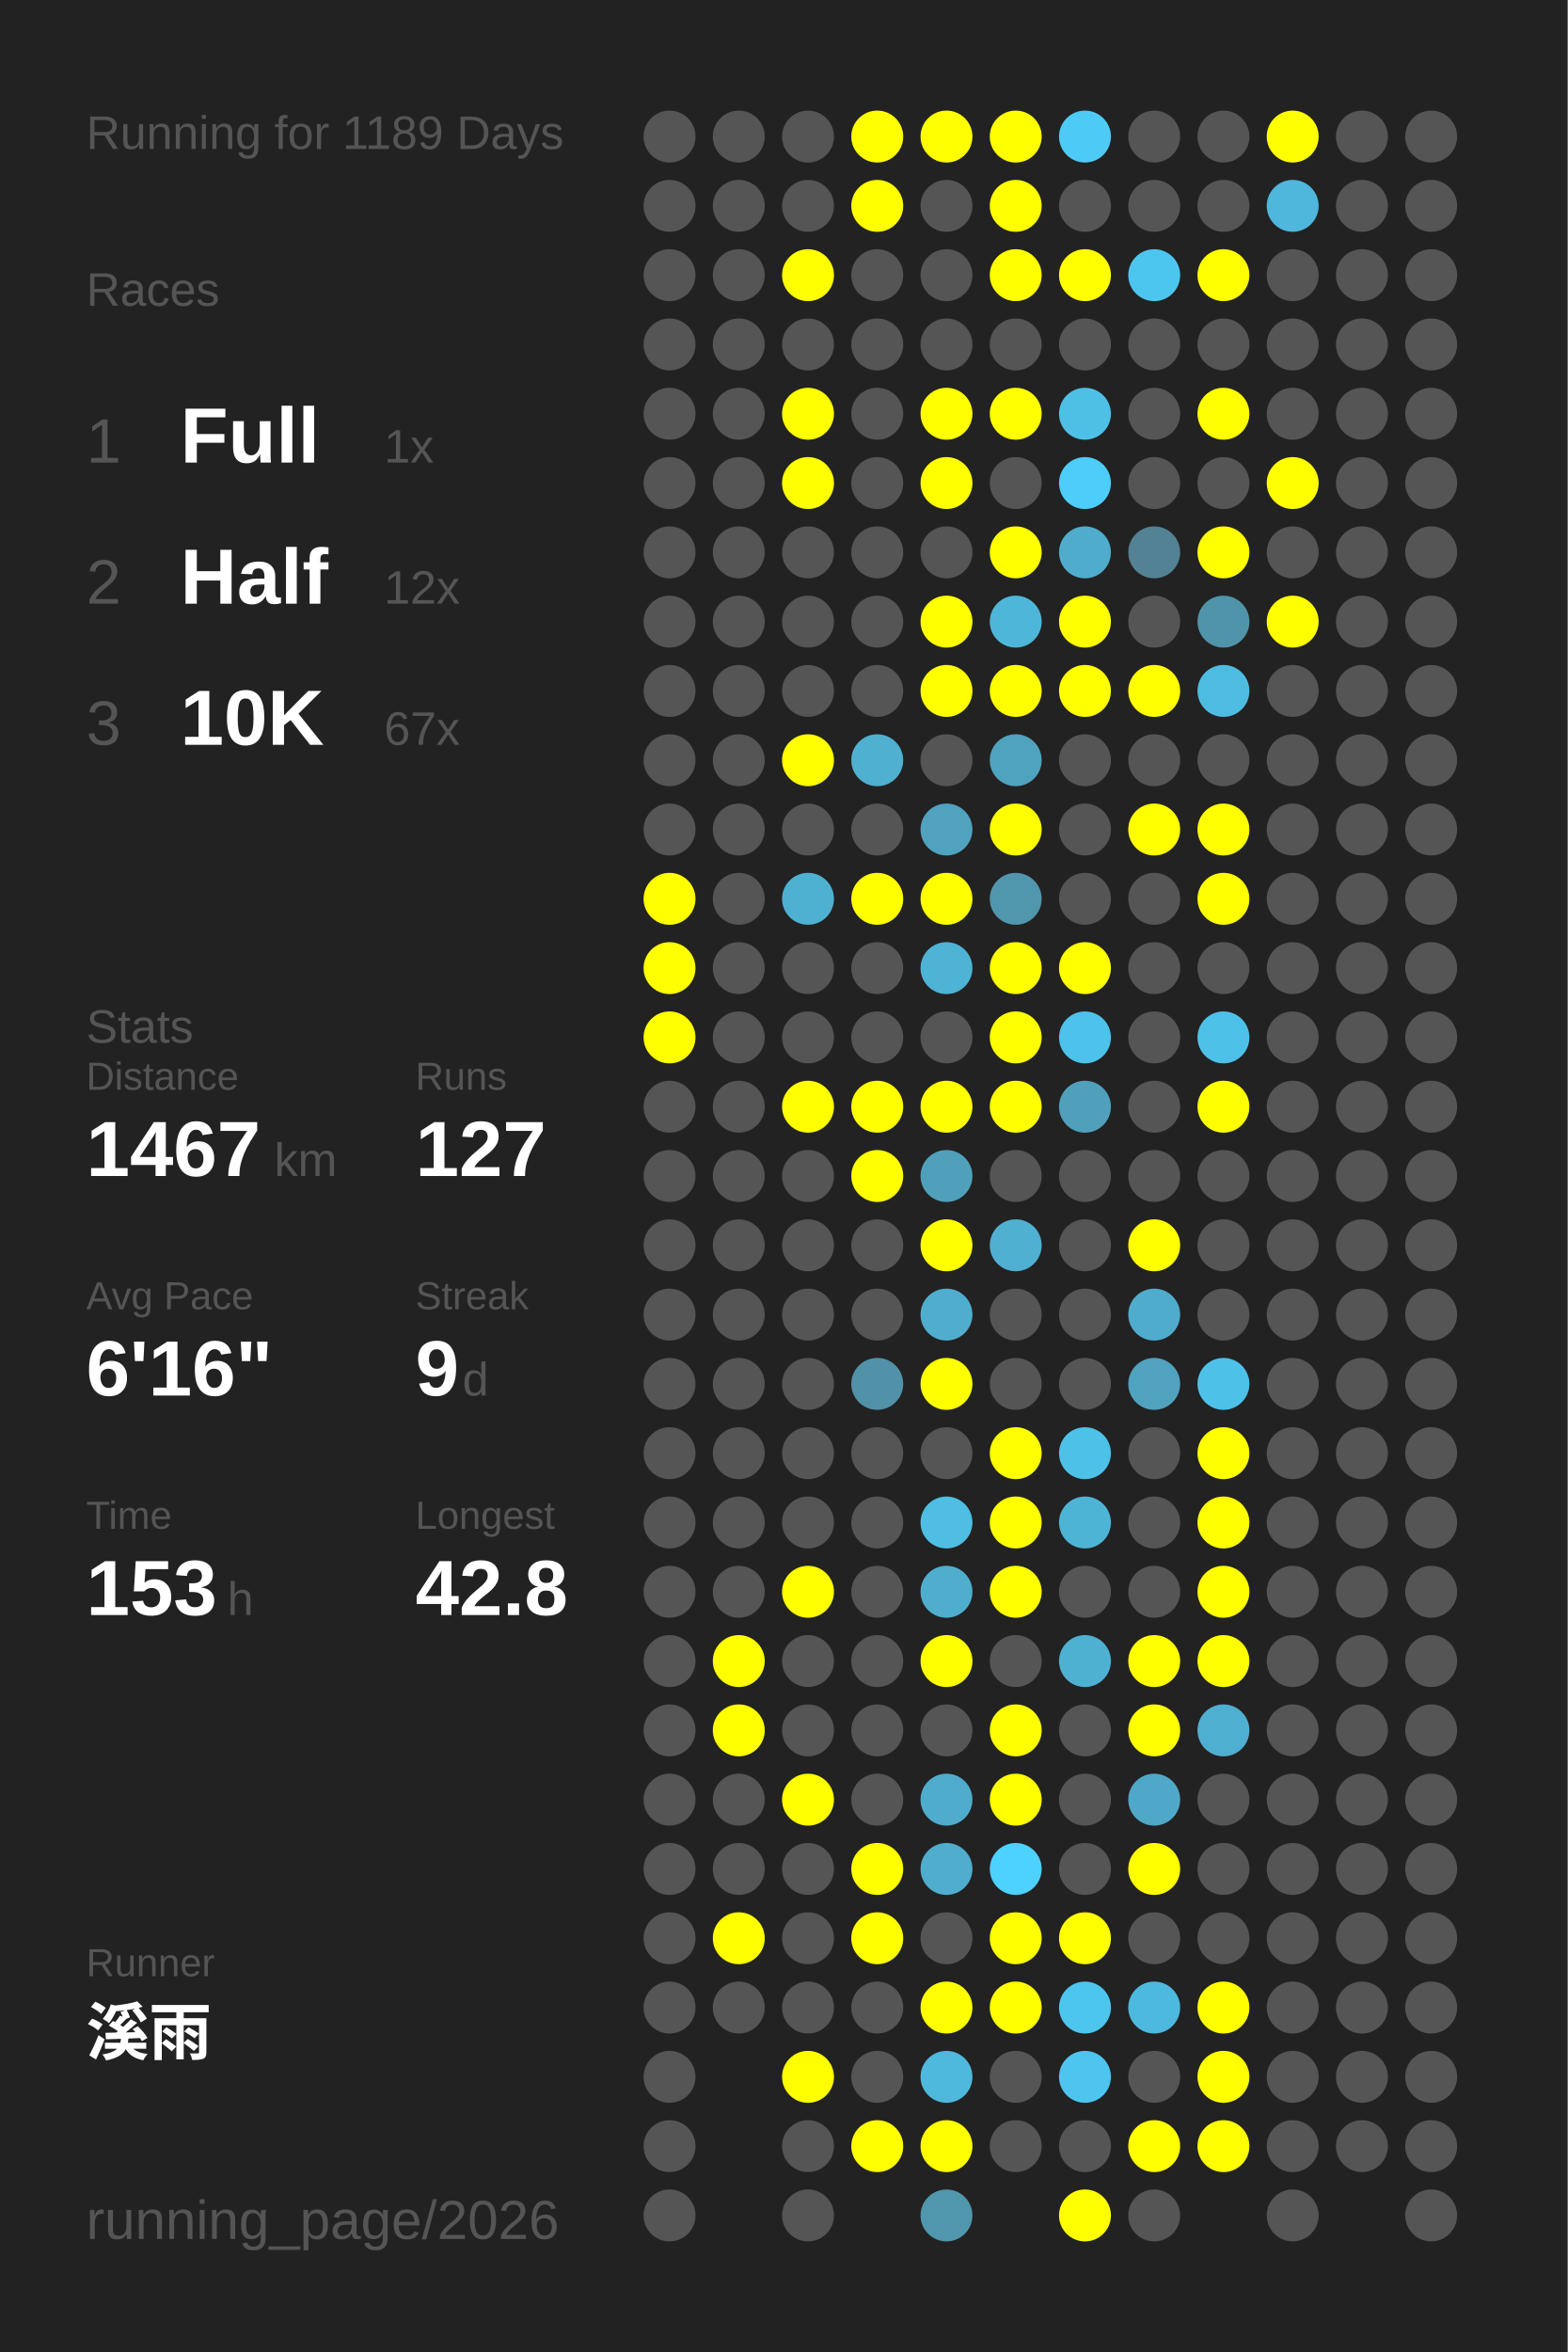
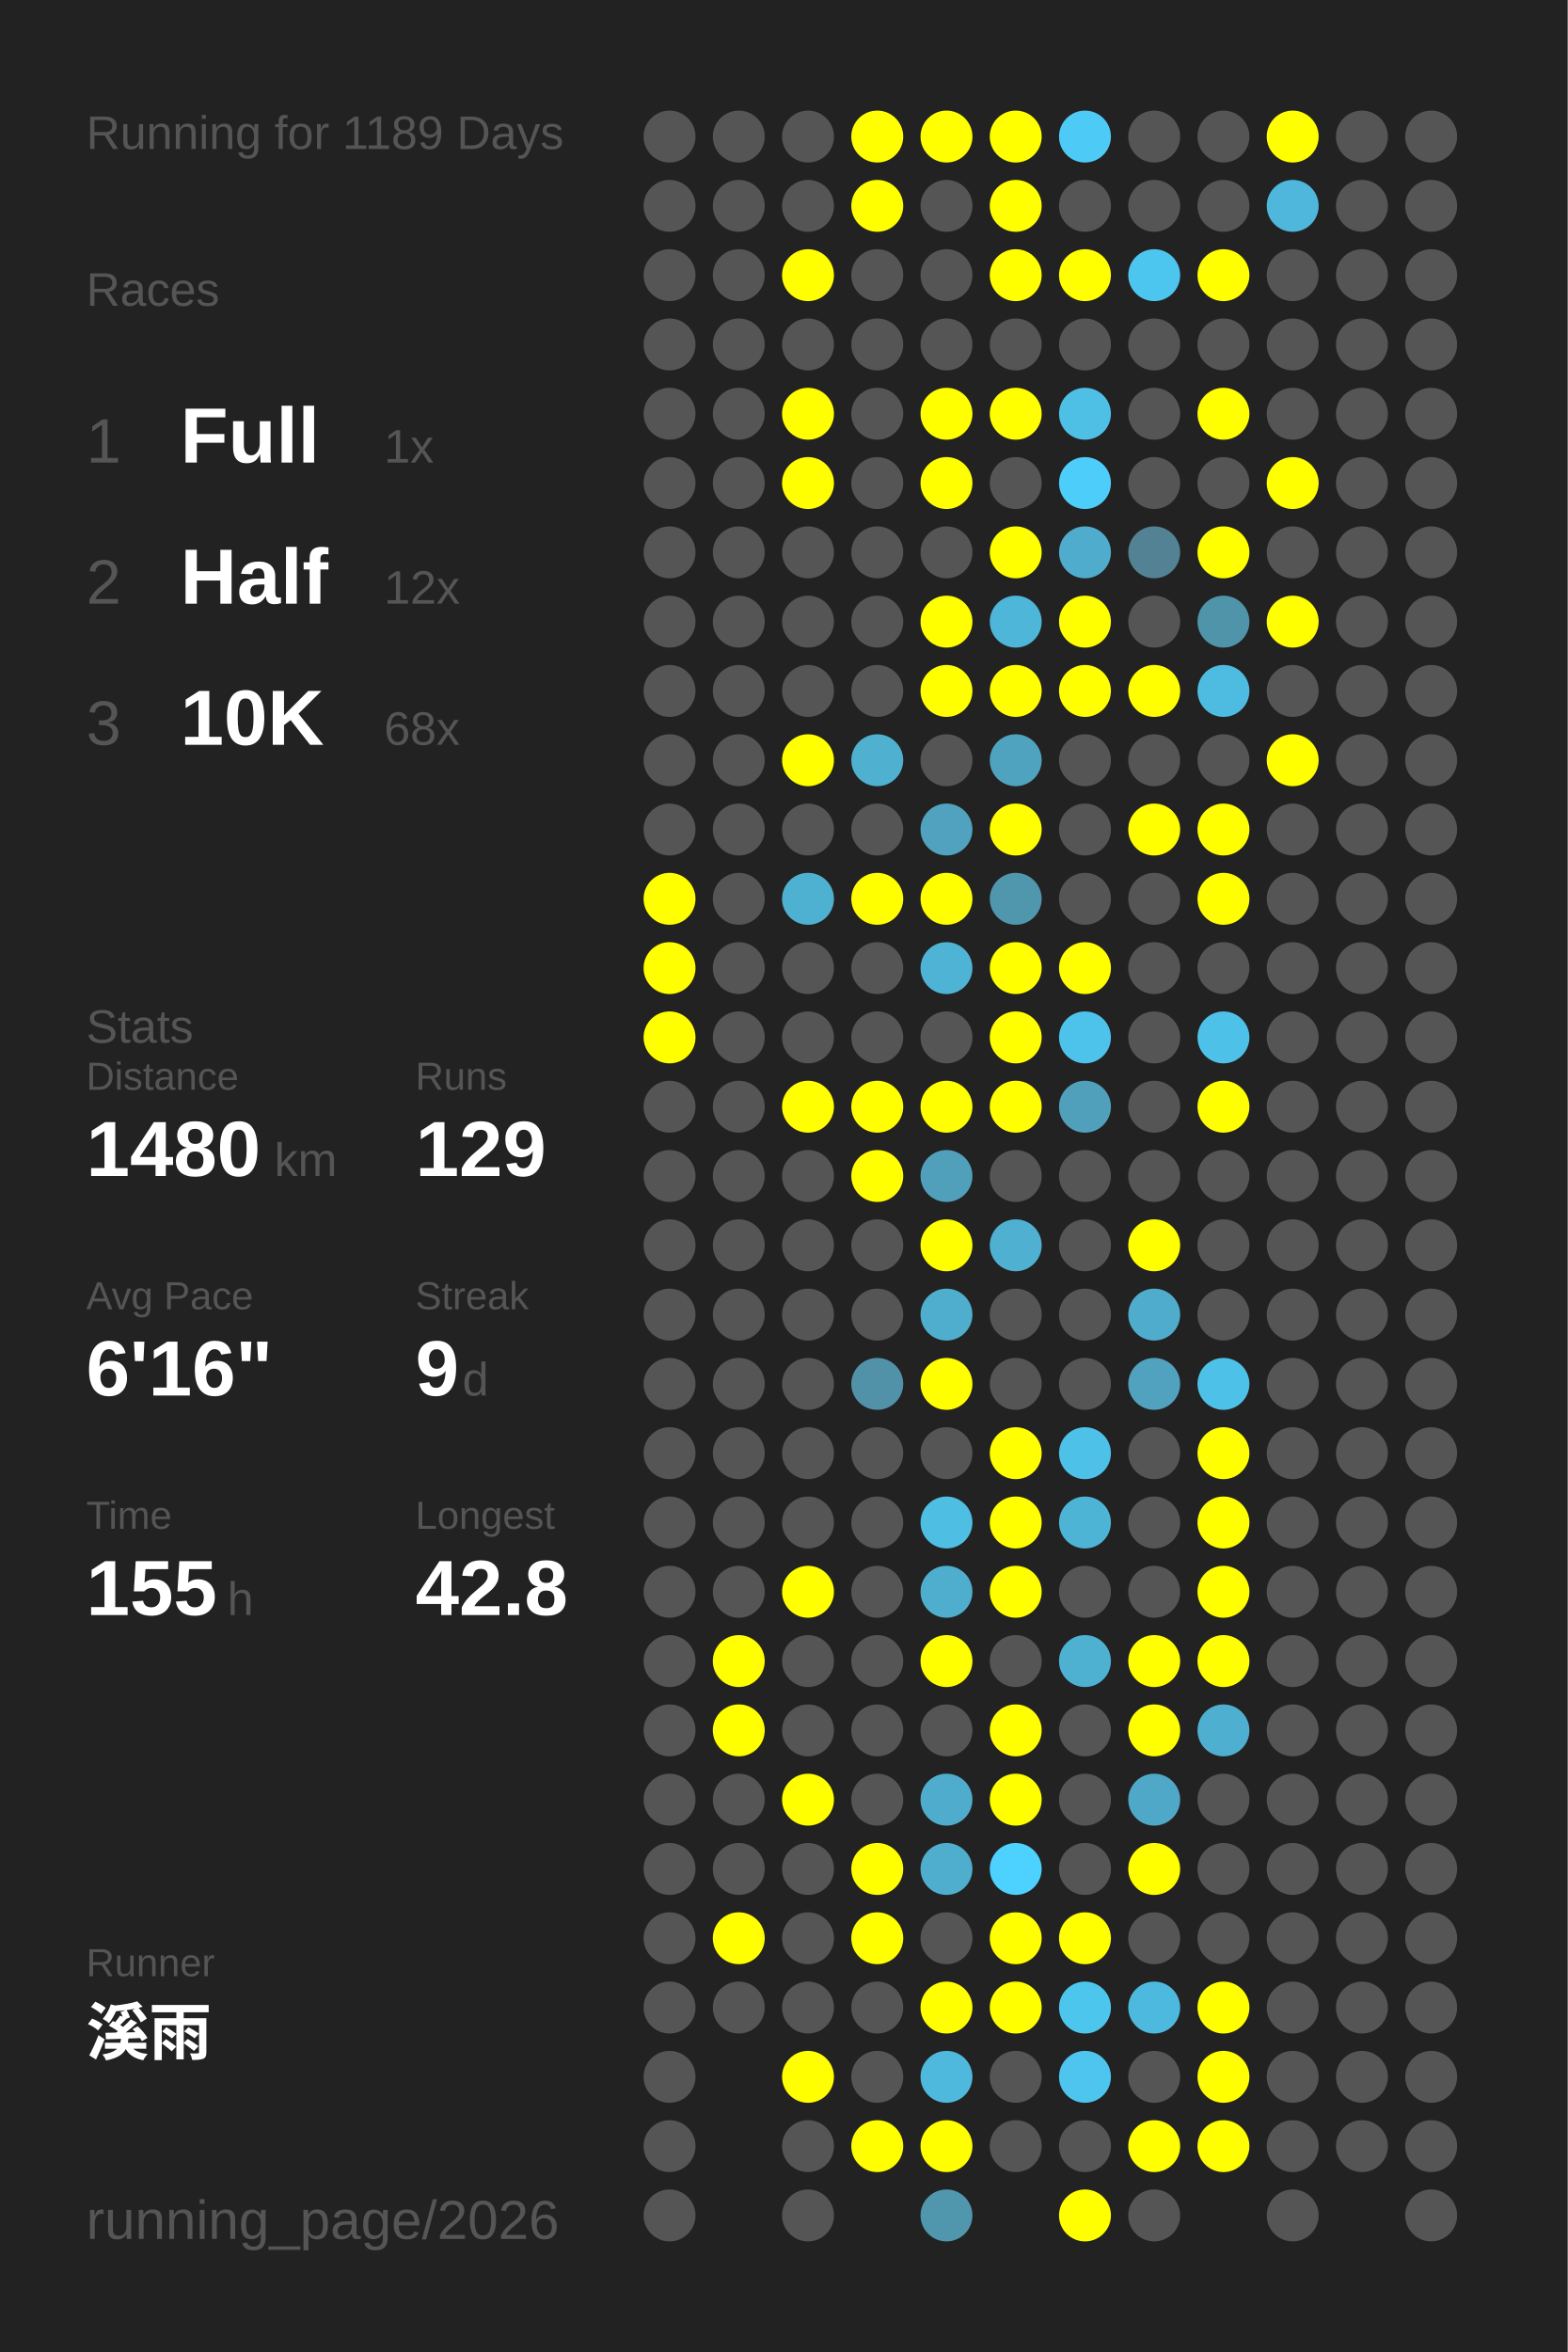
<svg xmlns="http://www.w3.org/2000/svg" baseProfile="full" height="300mm" version="1.1" viewBox="0,0,200,300" width="200mm">
  <defs />
  <rect fill="#222222" height="300" width="200" x="0" y="0" />
  <text fill="#555555" style="font-size:6px; font-family:Arial;" x="11" y="19">Running for 1189 Days</text>
  <text fill="#555555" style="font-size:6px; font-family:Arial;" x="11" y="39">Races</text>
  <text fill="#555555" style="font-size:8px; font-family:Arial;" x="11" y="59">1</text>
  <text fill="#FFFFFF" style="font-size:10px; font-family:Arial; font-weight:bold;" x="23" y="59">Full</text>
  <text fill="#555555" style="font-size:6px; font-family:Arial;" x="49" y="59">1x</text>
  <text fill="#555555" style="font-size:8px; font-family:Arial;" x="11" y="77">2</text>
  <text fill="#FFFFFF" style="font-size:10px; font-family:Arial; font-weight:bold;" x="23" y="77">Half</text>
  <text fill="#555555" style="font-size:6px; font-family:Arial;" x="49" y="77">12x</text>
  <text fill="#555555" style="font-size:8px; font-family:Arial;" x="11" y="95">3</text>
  <text fill="#FFFFFF" style="font-size:10px; font-family:Arial; font-weight:bold;" x="23" y="95">10K</text>
-   <text fill="#555555" style="font-size:6px; font-family:Arial;" x="49" y="95">67x</text>
+   <text fill="#555555" style="font-size:6px; font-family:Arial;" x="49" y="95">68x</text>
  <text fill="#555555" style="font-size:6px; font-family:Arial;" x="11" y="133">Stats</text>
  <text fill="#555555" style="font-size:5px; font-family:Arial;" x="11" y="139">Distance</text>
-   <text fill="#FFFFFF" style="font-size:10px; font-family:Arial; font-weight:bold;" x="11" y="150">1467</text>
+   <text fill="#FFFFFF" style="font-size:10px; font-family:Arial; font-weight:bold;" x="11" y="150">1480</text>
  <text fill="#555555" style="font-size:6px; font-family:Arial;" x="35" y="150">km</text>
  <text fill="#555555" style="font-size:5px; font-family:Arial;" x="53" y="139">Runs</text>
-   <text fill="#FFFFFF" style="font-size:10px; font-family:Arial; font-weight:bold;" x="53" y="150">127</text>
+   <text fill="#FFFFFF" style="font-size:10px; font-family:Arial; font-weight:bold;" x="53" y="150">129</text>
  <text fill="#555555" style="font-size:5px; font-family:Arial;" x="11" y="167">Avg Pace</text>
  <text fill="#FFFFFF" style="font-size:10px; font-family:Arial; font-weight:bold;" x="11" y="178">6'16"</text>
  <text fill="#555555" style="font-size:5px; font-family:Arial;" x="53" y="167">Streak</text>
  <text fill="#FFFFFF" style="font-size:10px; font-family:Arial; font-weight:bold;" x="53" y="178">9</text>
  <text fill="#555555" style="font-size:6px; font-family:Arial;" x="59" y="178">d</text>
  <text fill="#555555" style="font-size:5px; font-family:Arial;" x="11" y="195">Time</text>
-   <text fill="#FFFFFF" style="font-size:10px; font-family:Arial; font-weight:bold;" x="11" y="206">153</text>
+   <text fill="#FFFFFF" style="font-size:10px; font-family:Arial; font-weight:bold;" x="11" y="206">155</text>
  <text fill="#555555" style="font-size:6px; font-family:Arial;" x="29" y="206">h</text>
  <text fill="#555555" style="font-size:5px; font-family:Arial;" x="53" y="195">Longest</text>
  <text fill="#FFFFFF" style="font-size:10px; font-family:Arial; font-weight:bold;" x="53" y="206">42.8</text>
  <text fill="#555555" style="font-size:5px; font-family:Arial;" x="11" y="252.065">Runner</text>
  <text fill="#FFFFFF" style="font-size:8px; font-family:Arial; font-weight:bold;" x="11" y="262.065">溪雨</text>
  <text fill="#555555" style="font-size:7px; font-family:Arial;" x="11" y="285.581">running_page/2026</text>
  <circle cx="85.417" cy="17.419" fill="#555555" r="3.312" />
  <circle cx="85.417" cy="26.258" fill="#555555" r="3.312" />
  <circle cx="85.417" cy="35.097" fill="#555555" r="3.312" />
  <circle cx="85.417" cy="43.935" fill="#555555" r="3.312" />
  <circle cx="85.417" cy="52.774" fill="#555555" r="3.312" />
  <circle cx="85.417" cy="61.613" fill="#555555" r="3.312" />
  <circle cx="85.417" cy="70.452" fill="#555555" r="3.312" />
  <circle cx="85.417" cy="79.29" fill="#555555" r="3.312" />
  <circle cx="85.417" cy="88.129" fill="#555555" r="3.312" />
  <circle cx="85.417" cy="96.968" fill="#555555" r="3.312" />
  <circle cx="85.417" cy="105.806" fill="#555555" r="3.312" />
  <circle cx="85.417" cy="114.645" fill="#FFFF00" r="3.312" />
  <circle cx="85.417" cy="123.484" fill="#FFFF00" r="3.312" />
  <circle cx="85.417" cy="132.323" fill="#FFFF00" r="3.312" />
  <circle cx="85.417" cy="141.161" fill="#555555" r="3.312" />
  <circle cx="85.417" cy="150" fill="#555555" r="3.312" />
  <circle cx="85.417" cy="158.839" fill="#555555" r="3.312" />
  <circle cx="85.417" cy="167.677" fill="#555555" r="3.312" />
  <circle cx="85.417" cy="176.516" fill="#555555" r="3.312" />
  <circle cx="85.417" cy="185.355" fill="#555555" r="3.312" />
  <circle cx="85.417" cy="194.194" fill="#555555" r="3.312" />
  <circle cx="85.417" cy="203.032" fill="#555555" r="3.312" />
  <circle cx="85.417" cy="211.871" fill="#555555" r="3.312" />
  <circle cx="85.417" cy="220.71" fill="#555555" r="3.312" />
  <circle cx="85.417" cy="229.548" fill="#555555" r="3.312" />
  <circle cx="85.417" cy="238.387" fill="#555555" r="3.312" />
  <circle cx="85.417" cy="247.226" fill="#555555" r="3.312" />
  <circle cx="85.417" cy="256.065" fill="#555555" r="3.312" />
  <circle cx="85.417" cy="264.903" fill="#555555" r="3.312" />
  <circle cx="85.417" cy="273.742" fill="#555555" r="3.312" />
  <circle cx="85.417" cy="282.581" fill="#555555" r="3.312" />
  <circle cx="94.25" cy="17.419" fill="#555555" r="3.312" />
  <circle cx="94.25" cy="26.258" fill="#555555" r="3.312" />
  <circle cx="94.25" cy="35.097" fill="#555555" r="3.312" />
  <circle cx="94.25" cy="43.935" fill="#555555" r="3.312" />
  <circle cx="94.25" cy="52.774" fill="#555555" r="3.312" />
  <circle cx="94.25" cy="61.613" fill="#555555" r="3.312" />
  <circle cx="94.25" cy="70.452" fill="#555555" r="3.312" />
  <circle cx="94.25" cy="79.29" fill="#555555" r="3.312" />
  <circle cx="94.25" cy="88.129" fill="#555555" r="3.312" />
  <circle cx="94.25" cy="96.968" fill="#555555" r="3.312" />
  <circle cx="94.25" cy="105.806" fill="#555555" r="3.312" />
  <circle cx="94.25" cy="114.645" fill="#555555" r="3.312" />
  <circle cx="94.25" cy="123.484" fill="#555555" r="3.312" />
  <circle cx="94.25" cy="132.323" fill="#555555" r="3.312" />
  <circle cx="94.25" cy="141.161" fill="#555555" r="3.312" />
  <circle cx="94.25" cy="150" fill="#555555" r="3.312" />
  <circle cx="94.25" cy="158.839" fill="#555555" r="3.312" />
  <circle cx="94.25" cy="167.677" fill="#555555" r="3.312" />
  <circle cx="94.25" cy="176.516" fill="#555555" r="3.312" />
  <circle cx="94.25" cy="185.355" fill="#555555" r="3.312" />
  <circle cx="94.25" cy="194.194" fill="#555555" r="3.312" />
  <circle cx="94.25" cy="203.032" fill="#555555" r="3.312" />
  <circle cx="94.25" cy="211.871" fill="#FFFF00" r="3.312" />
  <circle cx="94.25" cy="220.71" fill="#FFFF00" r="3.312" />
  <circle cx="94.25" cy="229.548" fill="#555555" r="3.312" />
  <circle cx="94.25" cy="238.387" fill="#555555" r="3.312" />
  <circle cx="94.25" cy="247.226" fill="#FFFF00" r="3.312" />
  <circle cx="94.25" cy="256.065" fill="#555555" r="3.312" />
  <circle cx="103.083" cy="17.419" fill="#555555" r="3.312" />
  <circle cx="103.083" cy="26.258" fill="#555555" r="3.312" />
  <circle cx="103.083" cy="35.097" fill="#FFFF00" r="3.312" />
  <circle cx="103.083" cy="43.935" fill="#555555" r="3.312" />
  <circle cx="103.083" cy="52.774" fill="#FFFF00" r="3.312" />
  <circle cx="103.083" cy="61.613" fill="#FFFF00" r="3.312" />
  <circle cx="103.083" cy="70.452" fill="#555555" r="3.312" />
  <circle cx="103.083" cy="79.29" fill="#555555" r="3.312" />
  <circle cx="103.083" cy="88.129" fill="#555555" r="3.312" />
  <circle cx="103.083" cy="96.968" fill="#FFFF00" r="3.312" />
  <circle cx="103.083" cy="105.806" fill="#555555" r="3.312" />
  <circle cx="103.083" cy="114.645" fill="#4fb1d2" r="3.312" />
  <circle cx="103.083" cy="123.484" fill="#555555" r="3.312" />
  <circle cx="103.083" cy="132.323" fill="#555555" r="3.312" />
  <circle cx="103.083" cy="141.161" fill="#FFFF00" r="3.312" />
  <circle cx="103.083" cy="150" fill="#555555" r="3.312" />
  <circle cx="103.083" cy="158.839" fill="#555555" r="3.312" />
  <circle cx="103.083" cy="167.677" fill="#555555" r="3.312" />
  <circle cx="103.083" cy="176.516" fill="#555555" r="3.312" />
  <circle cx="103.083" cy="185.355" fill="#555555" r="3.312" />
  <circle cx="103.083" cy="194.194" fill="#555555" r="3.312" />
  <circle cx="103.083" cy="203.032" fill="#FFFF00" r="3.312" />
  <circle cx="103.083" cy="211.871" fill="#555555" r="3.312" />
  <circle cx="103.083" cy="220.71" fill="#555555" r="3.312" />
  <circle cx="103.083" cy="229.548" fill="#FFFF00" r="3.312" />
  <circle cx="103.083" cy="238.387" fill="#555555" r="3.312" />
  <circle cx="103.083" cy="247.226" fill="#555555" r="3.312" />
  <circle cx="103.083" cy="256.065" fill="#555555" r="3.312" />
  <circle cx="103.083" cy="264.903" fill="#FFFF00" r="3.312" />
  <circle cx="103.083" cy="273.742" fill="#555555" r="3.312" />
  <circle cx="103.083" cy="282.581" fill="#555555" r="3.312" />
  <circle cx="111.917" cy="17.419" fill="#FFFF00" r="3.312" />
  <circle cx="111.917" cy="26.258" fill="#FFFF00" r="3.312" />
  <circle cx="111.917" cy="35.097" fill="#555555" r="3.312" />
  <circle cx="111.917" cy="43.935" fill="#555555" r="3.312" />
  <circle cx="111.917" cy="52.774" fill="#555555" r="3.312" />
  <circle cx="111.917" cy="61.613" fill="#555555" r="3.312" />
  <circle cx="111.917" cy="70.452" fill="#555555" r="3.312" />
  <circle cx="111.917" cy="79.29" fill="#555555" r="3.312" />
  <circle cx="111.917" cy="88.129" fill="#555555" r="3.312" />
  <circle cx="111.917" cy="96.968" fill="#4fb0d0" r="3.312" />
  <circle cx="111.917" cy="105.806" fill="#555555" r="3.312" />
  <circle cx="111.917" cy="114.645" fill="#FFFF00" r="3.312" />
  <circle cx="111.917" cy="123.484" fill="#555555" r="3.312" />
  <circle cx="111.917" cy="132.323" fill="#555555" r="3.312" />
  <circle cx="111.917" cy="141.161" fill="#FFFF00" r="3.312" />
  <circle cx="111.917" cy="150" fill="#FFFF00" r="3.312" />
  <circle cx="111.917" cy="158.839" fill="#555555" r="3.312" />
  <circle cx="111.917" cy="167.677" fill="#555555" r="3.312" />
  <circle cx="111.917" cy="176.516" fill="#5192a8" r="3.312" />
  <circle cx="111.917" cy="185.355" fill="#555555" r="3.312" />
  <circle cx="111.917" cy="194.194" fill="#555555" r="3.312" />
  <circle cx="111.917" cy="203.032" fill="#555555" r="3.312" />
  <circle cx="111.917" cy="211.871" fill="#555555" r="3.312" />
  <circle cx="111.917" cy="220.71" fill="#555555" r="3.312" />
  <circle cx="111.917" cy="229.548" fill="#555555" r="3.312" />
  <circle cx="111.917" cy="238.387" fill="#FFFF00" r="3.312" />
  <circle cx="111.917" cy="247.226" fill="#FFFF00" r="3.312" />
  <circle cx="111.917" cy="256.065" fill="#555555" r="3.312" />
  <circle cx="111.917" cy="264.903" fill="#555555" r="3.312" />
  <circle cx="111.917" cy="273.742" fill="#FFFF00" r="3.312" />
  <circle cx="120.75" cy="17.419" fill="#FFFF00" r="3.312" />
  <circle cx="120.75" cy="26.258" fill="#555555" r="3.312" />
  <circle cx="120.75" cy="35.097" fill="#555555" r="3.312" />
  <circle cx="120.75" cy="43.935" fill="#555555" r="3.312" />
  <circle cx="120.75" cy="52.774" fill="#FFFF00" r="3.312" />
  <circle cx="120.75" cy="61.613" fill="#FFFF00" r="3.312" />
  <circle cx="120.75" cy="70.452" fill="#555555" r="3.312" />
  <circle cx="120.75" cy="79.29" fill="#FFFF00" r="3.312" />
  <circle cx="120.75" cy="88.129" fill="#FFFF00" r="3.312" />
  <circle cx="120.75" cy="96.968" fill="#555555" r="3.312" />
  <circle cx="120.75" cy="105.806" fill="#50a2be" r="3.312" />
  <circle cx="120.75" cy="114.645" fill="#FFFF00" r="3.312" />
  <circle cx="120.75" cy="123.484" fill="#4eb3d5" r="3.312" />
  <circle cx="120.75" cy="132.323" fill="#555555" r="3.312" />
  <circle cx="120.75" cy="141.161" fill="#FFFF00" r="3.312" />
  <circle cx="120.75" cy="150" fill="#50a0bc" r="3.312" />
  <circle cx="120.75" cy="158.839" fill="#FFFF00" r="3.312" />
  <circle cx="120.75" cy="167.677" fill="#4faece" r="3.312" />
  <circle cx="120.75" cy="176.516" fill="#FFFF00" r="3.312" />
  <circle cx="120.75" cy="185.355" fill="#555555" r="3.312" />
  <circle cx="120.75" cy="194.194" fill="#4ebee3" r="3.312" />
  <circle cx="120.75" cy="203.032" fill="#4faece" r="3.312" />
  <circle cx="120.75" cy="211.871" fill="#FFFF00" r="3.312" />
  <circle cx="120.75" cy="220.71" fill="#555555" r="3.312" />
  <circle cx="120.75" cy="229.548" fill="#4faccc" r="3.312" />
  <circle cx="120.75" cy="238.387" fill="#4fadcd" r="3.312" />
  <circle cx="120.75" cy="247.226" fill="#555555" r="3.312" />
  <circle cx="120.75" cy="256.065" fill="#FFFF00" r="3.312" />
  <circle cx="120.75" cy="264.903" fill="#4eb9dd" r="3.312" />
  <circle cx="120.75" cy="273.742" fill="#FFFF00" r="3.312" />
  <circle cx="120.75" cy="282.581" fill="#5096ad" r="3.312" />
  <circle cx="129.583" cy="17.419" fill="#FFFF00" r="3.312" />
  <circle cx="129.583" cy="26.258" fill="#FFFF00" r="3.312" />
  <circle cx="129.583" cy="35.097" fill="#FFFF00" r="3.312" />
  <circle cx="129.583" cy="43.935" fill="#555555" r="3.312" />
  <circle cx="129.583" cy="52.774" fill="#FFFF00" r="3.312" />
  <circle cx="129.583" cy="61.613" fill="#555555" r="3.312" />
  <circle cx="129.583" cy="70.452" fill="#FFFF00" r="3.312" />
  <circle cx="129.583" cy="79.29" fill="#4eb6d9" r="3.312" />
  <circle cx="129.583" cy="88.129" fill="#FFFF00" r="3.312" />
  <circle cx="129.583" cy="96.968" fill="#4fa3bf" r="3.312" />
  <circle cx="129.583" cy="105.806" fill="#FFFF00" r="3.312" />
  <circle cx="129.583" cy="114.645" fill="#5096ad" r="3.312" />
  <circle cx="129.583" cy="123.484" fill="#FFFF00" r="3.312" />
  <circle cx="129.583" cy="132.323" fill="#FFFF00" r="3.312" />
  <circle cx="129.583" cy="141.161" fill="#FFFF00" r="3.312" />
  <circle cx="129.583" cy="150" fill="#555555" r="3.312" />
  <circle cx="129.583" cy="158.839" fill="#4fb0d1" r="3.312" />
  <circle cx="129.583" cy="167.677" fill="#555555" r="3.312" />
  <circle cx="129.583" cy="176.516" fill="#555555" r="3.312" />
  <circle cx="129.583" cy="185.355" fill="#FFFF00" r="3.312" />
  <circle cx="129.583" cy="194.194" fill="#FFFF00" r="3.312" />
  <circle cx="129.583" cy="203.032" fill="#FFFF00" r="3.312" />
  <circle cx="129.583" cy="211.871" fill="#555555" r="3.312" />
  <circle cx="129.583" cy="220.71" fill="#FFFF00" r="3.312" />
  <circle cx="129.583" cy="229.548" fill="#FFFF00" r="3.312" />
  <circle cx="129.583" cy="238.387" fill="#4dd1fe" r="3.312" />
  <circle cx="129.583" cy="247.226" fill="#FFFF00" r="3.312" />
  <circle cx="129.583" cy="256.065" fill="#FFFF00" r="3.312" />
  <circle cx="129.583" cy="264.903" fill="#555555" r="3.312" />
  <circle cx="129.583" cy="273.742" fill="#555555" r="3.312" />
  <circle cx="138.417" cy="17.419" fill="#4dcbf6" r="3.312" />
  <circle cx="138.417" cy="26.258" fill="#555555" r="3.312" />
  <circle cx="138.417" cy="35.097" fill="#FFFF00" r="3.312" />
  <circle cx="138.417" cy="43.935" fill="#555555" r="3.312" />
  <circle cx="138.417" cy="52.774" fill="#4ec0e6" r="3.312" />
  <circle cx="138.417" cy="61.613" fill="#4dcdf9" r="3.312" />
  <circle cx="138.417" cy="70.452" fill="#4faccc" r="3.312" />
  <circle cx="138.417" cy="79.29" fill="#FFFF00" r="3.312" />
  <circle cx="138.417" cy="88.129" fill="#FFFF00" r="3.312" />
  <circle cx="138.417" cy="96.968" fill="#555555" r="3.312" />
  <circle cx="138.417" cy="105.806" fill="#555555" r="3.312" />
  <circle cx="138.417" cy="114.645" fill="#555555" r="3.312" />
  <circle cx="138.417" cy="123.484" fill="#FFFF00" r="3.312" />
  <circle cx="138.417" cy="132.323" fill="#4dc2ea" r="3.312" />
  <circle cx="138.417" cy="141.161" fill="#50a0bc" r="3.312" />
  <circle cx="138.417" cy="150" fill="#555555" r="3.312" />
  <circle cx="138.417" cy="158.839" fill="#555555" r="3.312" />
  <circle cx="138.417" cy="167.677" fill="#555555" r="3.312" />
  <circle cx="138.417" cy="176.516" fill="#555555" r="3.312" />
  <circle cx="138.417" cy="185.355" fill="#4ec1e8" r="3.312" />
  <circle cx="138.417" cy="194.194" fill="#4eb4d6" r="3.312" />
  <circle cx="138.417" cy="203.032" fill="#555555" r="3.312" />
  <circle cx="138.417" cy="211.871" fill="#4fb1d2" r="3.312" />
  <circle cx="138.417" cy="220.71" fill="#555555" r="3.312" />
  <circle cx="138.417" cy="229.548" fill="#555555" r="3.312" />
  <circle cx="138.417" cy="238.387" fill="#555555" r="3.312" />
  <circle cx="138.417" cy="247.226" fill="#FFFF00" r="3.312" />
  <circle cx="138.417" cy="256.065" fill="#4dc6ee" r="3.312" />
  <circle cx="138.417" cy="264.903" fill="#4dc5ee" r="3.312" />
  <circle cx="138.417" cy="273.742" fill="#555555" r="3.312" />
  <circle cx="138.417" cy="282.581" fill="#FFFF00" r="3.312" />
  <circle cx="147.25" cy="17.419" fill="#555555" r="3.312" />
  <circle cx="147.25" cy="26.258" fill="#555555" r="3.312" />
  <circle cx="147.25" cy="35.097" fill="#4dc6ef" r="3.312" />
  <circle cx="147.25" cy="43.935" fill="#555555" r="3.312" />
  <circle cx="147.25" cy="52.774" fill="#555555" r="3.312" />
  <circle cx="147.25" cy="61.613" fill="#555555" r="3.312" />
  <circle cx="147.25" cy="70.452" fill="#528293" r="3.312" />
  <circle cx="147.25" cy="79.29" fill="#555555" r="3.312" />
  <circle cx="147.25" cy="88.129" fill="#FFFF00" r="3.312" />
  <circle cx="147.25" cy="96.968" fill="#555555" r="3.312" />
  <circle cx="147.25" cy="105.806" fill="#FFFF00" r="3.312" />
  <circle cx="147.25" cy="114.645" fill="#555555" r="3.312" />
  <circle cx="147.25" cy="123.484" fill="#555555" r="3.312" />
  <circle cx="147.25" cy="132.323" fill="#555555" r="3.312" />
  <circle cx="147.25" cy="141.161" fill="#555555" r="3.312" />
  <circle cx="147.25" cy="150" fill="#555555" r="3.312" />
  <circle cx="147.25" cy="158.839" fill="#FFFF00" r="3.312" />
  <circle cx="147.25" cy="167.677" fill="#4faccc" r="3.312" />
  <circle cx="147.25" cy="176.516" fill="#50a2bf" r="3.312" />
  <circle cx="147.25" cy="185.355" fill="#555555" r="3.312" />
  <circle cx="147.25" cy="194.194" fill="#555555" r="3.312" />
  <circle cx="147.25" cy="203.032" fill="#555555" r="3.312" />
  <circle cx="147.25" cy="211.871" fill="#FFFF00" r="3.312" />
  <circle cx="147.25" cy="220.71" fill="#FFFF00" r="3.312" />
  <circle cx="147.25" cy="229.548" fill="#4fa8c7" r="3.312" />
  <circle cx="147.25" cy="238.387" fill="#FFFF00" r="3.312" />
  <circle cx="147.25" cy="247.226" fill="#555555" r="3.312" />
  <circle cx="147.25" cy="256.065" fill="#4eb9de" r="3.312" />
  <circle cx="147.25" cy="264.903" fill="#555555" r="3.312" />
  <circle cx="147.25" cy="273.742" fill="#FFFF00" r="3.312" />
  <circle cx="147.25" cy="282.581" fill="#555555" r="3.312" />
  <circle cx="156.083" cy="17.419" fill="#555555" r="3.312" />
  <circle cx="156.083" cy="26.258" fill="#555555" r="3.312" />
  <circle cx="156.083" cy="35.097" fill="#FFFF00" r="3.312" />
  <circle cx="156.083" cy="43.935" fill="#555555" r="3.312" />
  <circle cx="156.083" cy="52.774" fill="#FFFF00" r="3.312" />
  <circle cx="156.083" cy="61.613" fill="#555555" r="3.312" />
  <circle cx="156.083" cy="70.452" fill="#FFFF00" r="3.312" />
  <circle cx="156.083" cy="79.29" fill="#5094aa" r="3.312" />
  <circle cx="156.083" cy="88.129" fill="#4ebce1" r="3.312" />
  <circle cx="156.083" cy="96.968" fill="#555555" r="3.312" />
  <circle cx="156.083" cy="105.806" fill="#FFFF00" r="3.312" />
  <circle cx="156.083" cy="114.645" fill="#FFFF00" r="3.312" />
  <circle cx="156.083" cy="123.484" fill="#555555" r="3.312" />
  <circle cx="156.083" cy="132.323" fill="#4ec1e8" r="3.312" />
  <circle cx="156.083" cy="141.161" fill="#FFFF00" r="3.312" />
  <circle cx="156.083" cy="150" fill="#555555" r="3.312" />
  <circle cx="156.083" cy="158.839" fill="#555555" r="3.312" />
  <circle cx="156.083" cy="167.677" fill="#555555" r="3.312" />
  <circle cx="156.083" cy="176.516" fill="#4ec1e9" r="3.312" />
  <circle cx="156.083" cy="185.355" fill="#FFFF00" r="3.312" />
  <circle cx="156.083" cy="194.194" fill="#FFFF00" r="3.312" />
  <circle cx="156.083" cy="203.032" fill="#FFFF00" r="3.312" />
  <circle cx="156.083" cy="211.871" fill="#FFFF00" r="3.312" />
  <circle cx="156.083" cy="220.71" fill="#4fafd0" r="3.312" />
  <circle cx="156.083" cy="229.548" fill="#555555" r="3.312" />
  <circle cx="156.083" cy="238.387" fill="#555555" r="3.312" />
  <circle cx="156.083" cy="247.226" fill="#555555" r="3.312" />
  <circle cx="156.083" cy="256.065" fill="#FFFF00" r="3.312" />
  <circle cx="156.083" cy="264.903" fill="#FFFF00" r="3.312" />
  <circle cx="156.083" cy="273.742" fill="#FFFF00" r="3.312" />
  <circle cx="164.917" cy="17.419" fill="#FFFF00" r="3.312" />
  <circle cx="164.917" cy="26.258" fill="#4eb7db" r="3.312" />
  <circle cx="164.917" cy="35.097" fill="#555555" r="3.312" />
  <circle cx="164.917" cy="43.935" fill="#555555" r="3.312" />
  <circle cx="164.917" cy="52.774" fill="#555555" r="3.312" />
  <circle cx="164.917" cy="61.613" fill="#FFFF00" r="3.312" />
  <circle cx="164.917" cy="70.452" fill="#555555" r="3.312" />
  <circle cx="164.917" cy="79.29" fill="#FFFF00" r="3.312" />
  <circle cx="164.917" cy="88.129" fill="#555555" r="3.312" />
-   <circle cx="164.917" cy="96.968" fill="#555555" r="3.312" />
+   <circle cx="164.917" cy="96.968" fill="#FFFF00" r="3.312" />
  <circle cx="164.917" cy="105.806" fill="#555555" r="3.312" />
  <circle cx="164.917" cy="114.645" fill="#555555" r="3.312" />
  <circle cx="164.917" cy="123.484" fill="#555555" r="3.312" />
  <circle cx="164.917" cy="132.323" fill="#555555" r="3.312" />
  <circle cx="164.917" cy="141.161" fill="#555555" r="3.312" />
  <circle cx="164.917" cy="150" fill="#555555" r="3.312" />
  <circle cx="164.917" cy="158.839" fill="#555555" r="3.312" />
  <circle cx="164.917" cy="167.677" fill="#555555" r="3.312" />
  <circle cx="164.917" cy="176.516" fill="#555555" r="3.312" />
  <circle cx="164.917" cy="185.355" fill="#555555" r="3.312" />
  <circle cx="164.917" cy="194.194" fill="#555555" r="3.312" />
  <circle cx="164.917" cy="203.032" fill="#555555" r="3.312" />
  <circle cx="164.917" cy="211.871" fill="#555555" r="3.312" />
  <circle cx="164.917" cy="220.71" fill="#555555" r="3.312" />
  <circle cx="164.917" cy="229.548" fill="#555555" r="3.312" />
  <circle cx="164.917" cy="238.387" fill="#555555" r="3.312" />
  <circle cx="164.917" cy="247.226" fill="#555555" r="3.312" />
  <circle cx="164.917" cy="256.065" fill="#555555" r="3.312" />
  <circle cx="164.917" cy="264.903" fill="#555555" r="3.312" />
  <circle cx="164.917" cy="273.742" fill="#555555" r="3.312" />
  <circle cx="164.917" cy="282.581" fill="#555555" r="3.312" />
  <circle cx="173.75" cy="17.419" fill="#555555" r="3.312" />
  <circle cx="173.75" cy="26.258" fill="#555555" r="3.312" />
  <circle cx="173.75" cy="35.097" fill="#555555" r="3.312" />
  <circle cx="173.75" cy="43.935" fill="#555555" r="3.312" />
  <circle cx="173.75" cy="52.774" fill="#555555" r="3.312" />
  <circle cx="173.75" cy="61.613" fill="#555555" r="3.312" />
  <circle cx="173.75" cy="70.452" fill="#555555" r="3.312" />
  <circle cx="173.75" cy="79.29" fill="#555555" r="3.312" />
  <circle cx="173.75" cy="88.129" fill="#555555" r="3.312" />
  <circle cx="173.75" cy="96.968" fill="#555555" r="3.312" />
  <circle cx="173.75" cy="105.806" fill="#555555" r="3.312" />
  <circle cx="173.75" cy="114.645" fill="#555555" r="3.312" />
  <circle cx="173.75" cy="123.484" fill="#555555" r="3.312" />
  <circle cx="173.75" cy="132.323" fill="#555555" r="3.312" />
  <circle cx="173.75" cy="141.161" fill="#555555" r="3.312" />
  <circle cx="173.75" cy="150" fill="#555555" r="3.312" />
  <circle cx="173.75" cy="158.839" fill="#555555" r="3.312" />
  <circle cx="173.75" cy="167.677" fill="#555555" r="3.312" />
  <circle cx="173.75" cy="176.516" fill="#555555" r="3.312" />
  <circle cx="173.75" cy="185.355" fill="#555555" r="3.312" />
  <circle cx="173.75" cy="194.194" fill="#555555" r="3.312" />
  <circle cx="173.75" cy="203.032" fill="#555555" r="3.312" />
  <circle cx="173.75" cy="211.871" fill="#555555" r="3.312" />
  <circle cx="173.75" cy="220.71" fill="#555555" r="3.312" />
  <circle cx="173.75" cy="229.548" fill="#555555" r="3.312" />
  <circle cx="173.75" cy="238.387" fill="#555555" r="3.312" />
  <circle cx="173.75" cy="247.226" fill="#555555" r="3.312" />
  <circle cx="173.75" cy="256.065" fill="#555555" r="3.312" />
  <circle cx="173.75" cy="264.903" fill="#555555" r="3.312" />
  <circle cx="173.75" cy="273.742" fill="#555555" r="3.312" />
  <circle cx="182.583" cy="17.419" fill="#555555" r="3.312" />
  <circle cx="182.583" cy="26.258" fill="#555555" r="3.312" />
  <circle cx="182.583" cy="35.097" fill="#555555" r="3.312" />
  <circle cx="182.583" cy="43.935" fill="#555555" r="3.312" />
  <circle cx="182.583" cy="52.774" fill="#555555" r="3.312" />
  <circle cx="182.583" cy="61.613" fill="#555555" r="3.312" />
  <circle cx="182.583" cy="70.452" fill="#555555" r="3.312" />
  <circle cx="182.583" cy="79.29" fill="#555555" r="3.312" />
  <circle cx="182.583" cy="88.129" fill="#555555" r="3.312" />
  <circle cx="182.583" cy="96.968" fill="#555555" r="3.312" />
  <circle cx="182.583" cy="105.806" fill="#555555" r="3.312" />
  <circle cx="182.583" cy="114.645" fill="#555555" r="3.312" />
  <circle cx="182.583" cy="123.484" fill="#555555" r="3.312" />
  <circle cx="182.583" cy="132.323" fill="#555555" r="3.312" />
  <circle cx="182.583" cy="141.161" fill="#555555" r="3.312" />
  <circle cx="182.583" cy="150" fill="#555555" r="3.312" />
  <circle cx="182.583" cy="158.839" fill="#555555" r="3.312" />
  <circle cx="182.583" cy="167.677" fill="#555555" r="3.312" />
  <circle cx="182.583" cy="176.516" fill="#555555" r="3.312" />
  <circle cx="182.583" cy="185.355" fill="#555555" r="3.312" />
  <circle cx="182.583" cy="194.194" fill="#555555" r="3.312" />
  <circle cx="182.583" cy="203.032" fill="#555555" r="3.312" />
  <circle cx="182.583" cy="211.871" fill="#555555" r="3.312" />
  <circle cx="182.583" cy="220.71" fill="#555555" r="3.312" />
  <circle cx="182.583" cy="229.548" fill="#555555" r="3.312" />
  <circle cx="182.583" cy="238.387" fill="#555555" r="3.312" />
  <circle cx="182.583" cy="247.226" fill="#555555" r="3.312" />
  <circle cx="182.583" cy="256.065" fill="#555555" r="3.312" />
  <circle cx="182.583" cy="264.903" fill="#555555" r="3.312" />
  <circle cx="182.583" cy="273.742" fill="#555555" r="3.312" />
  <circle cx="182.583" cy="282.581" fill="#555555" r="3.312" />
</svg>
